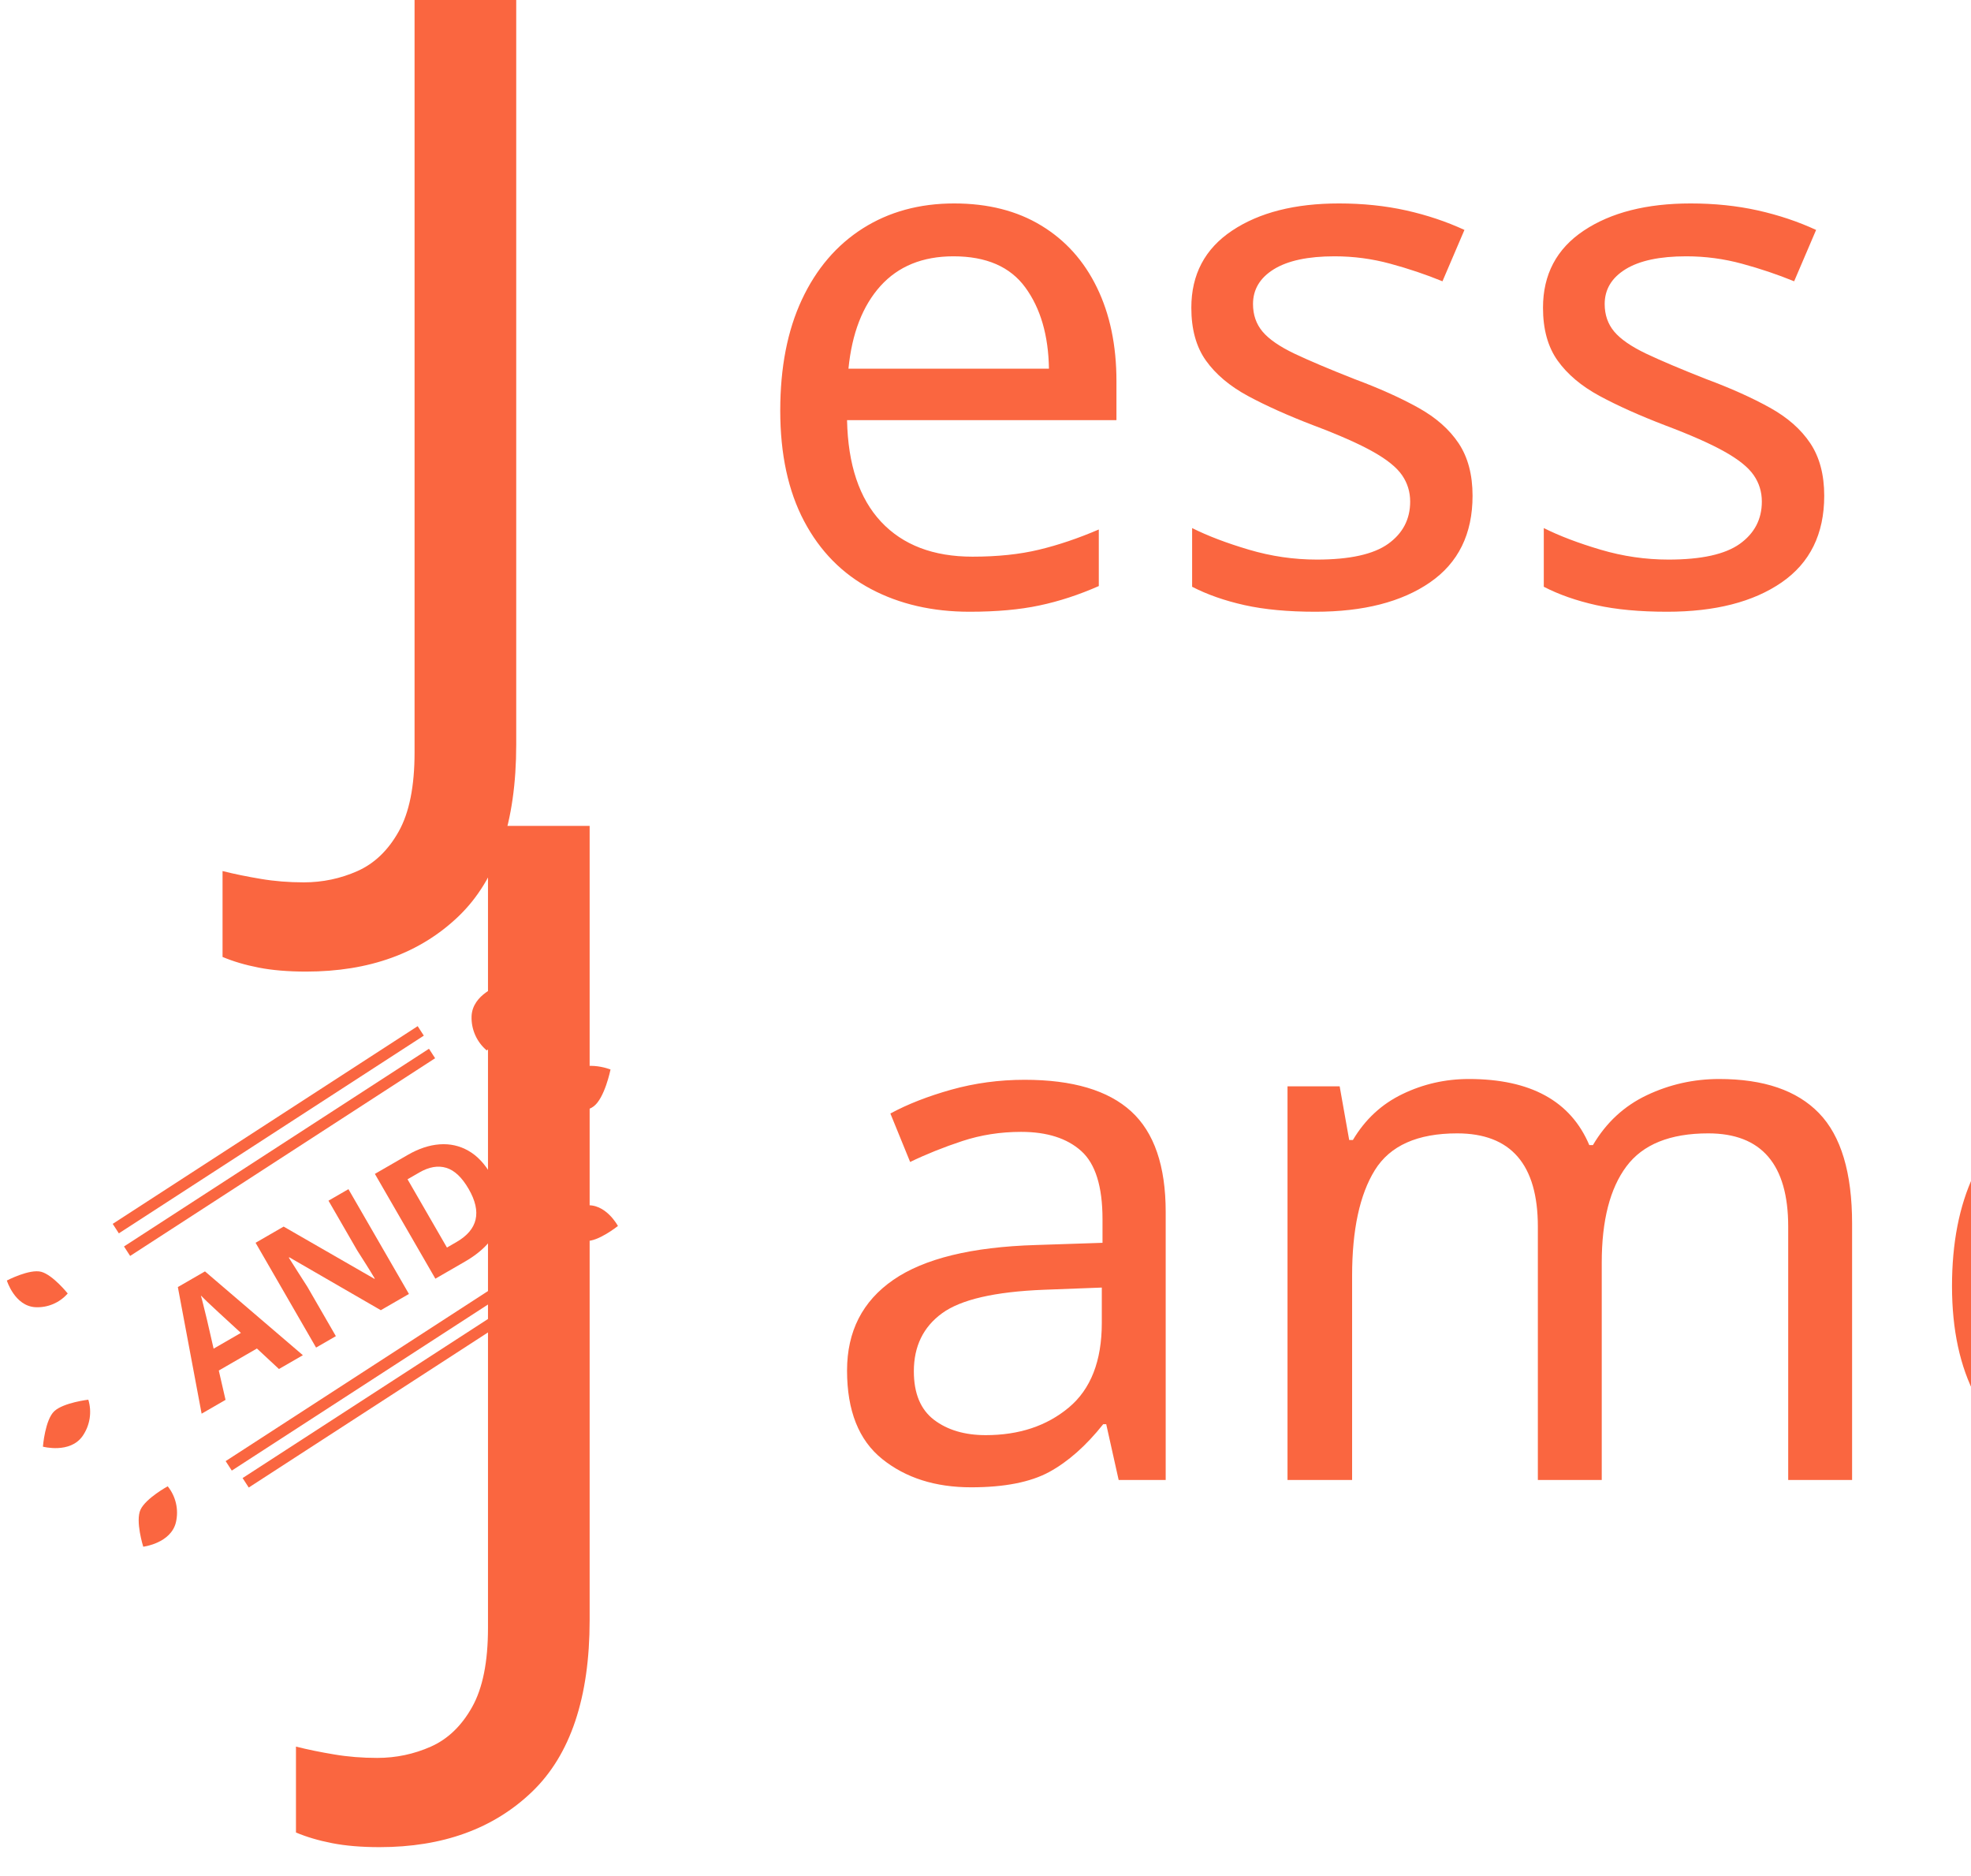
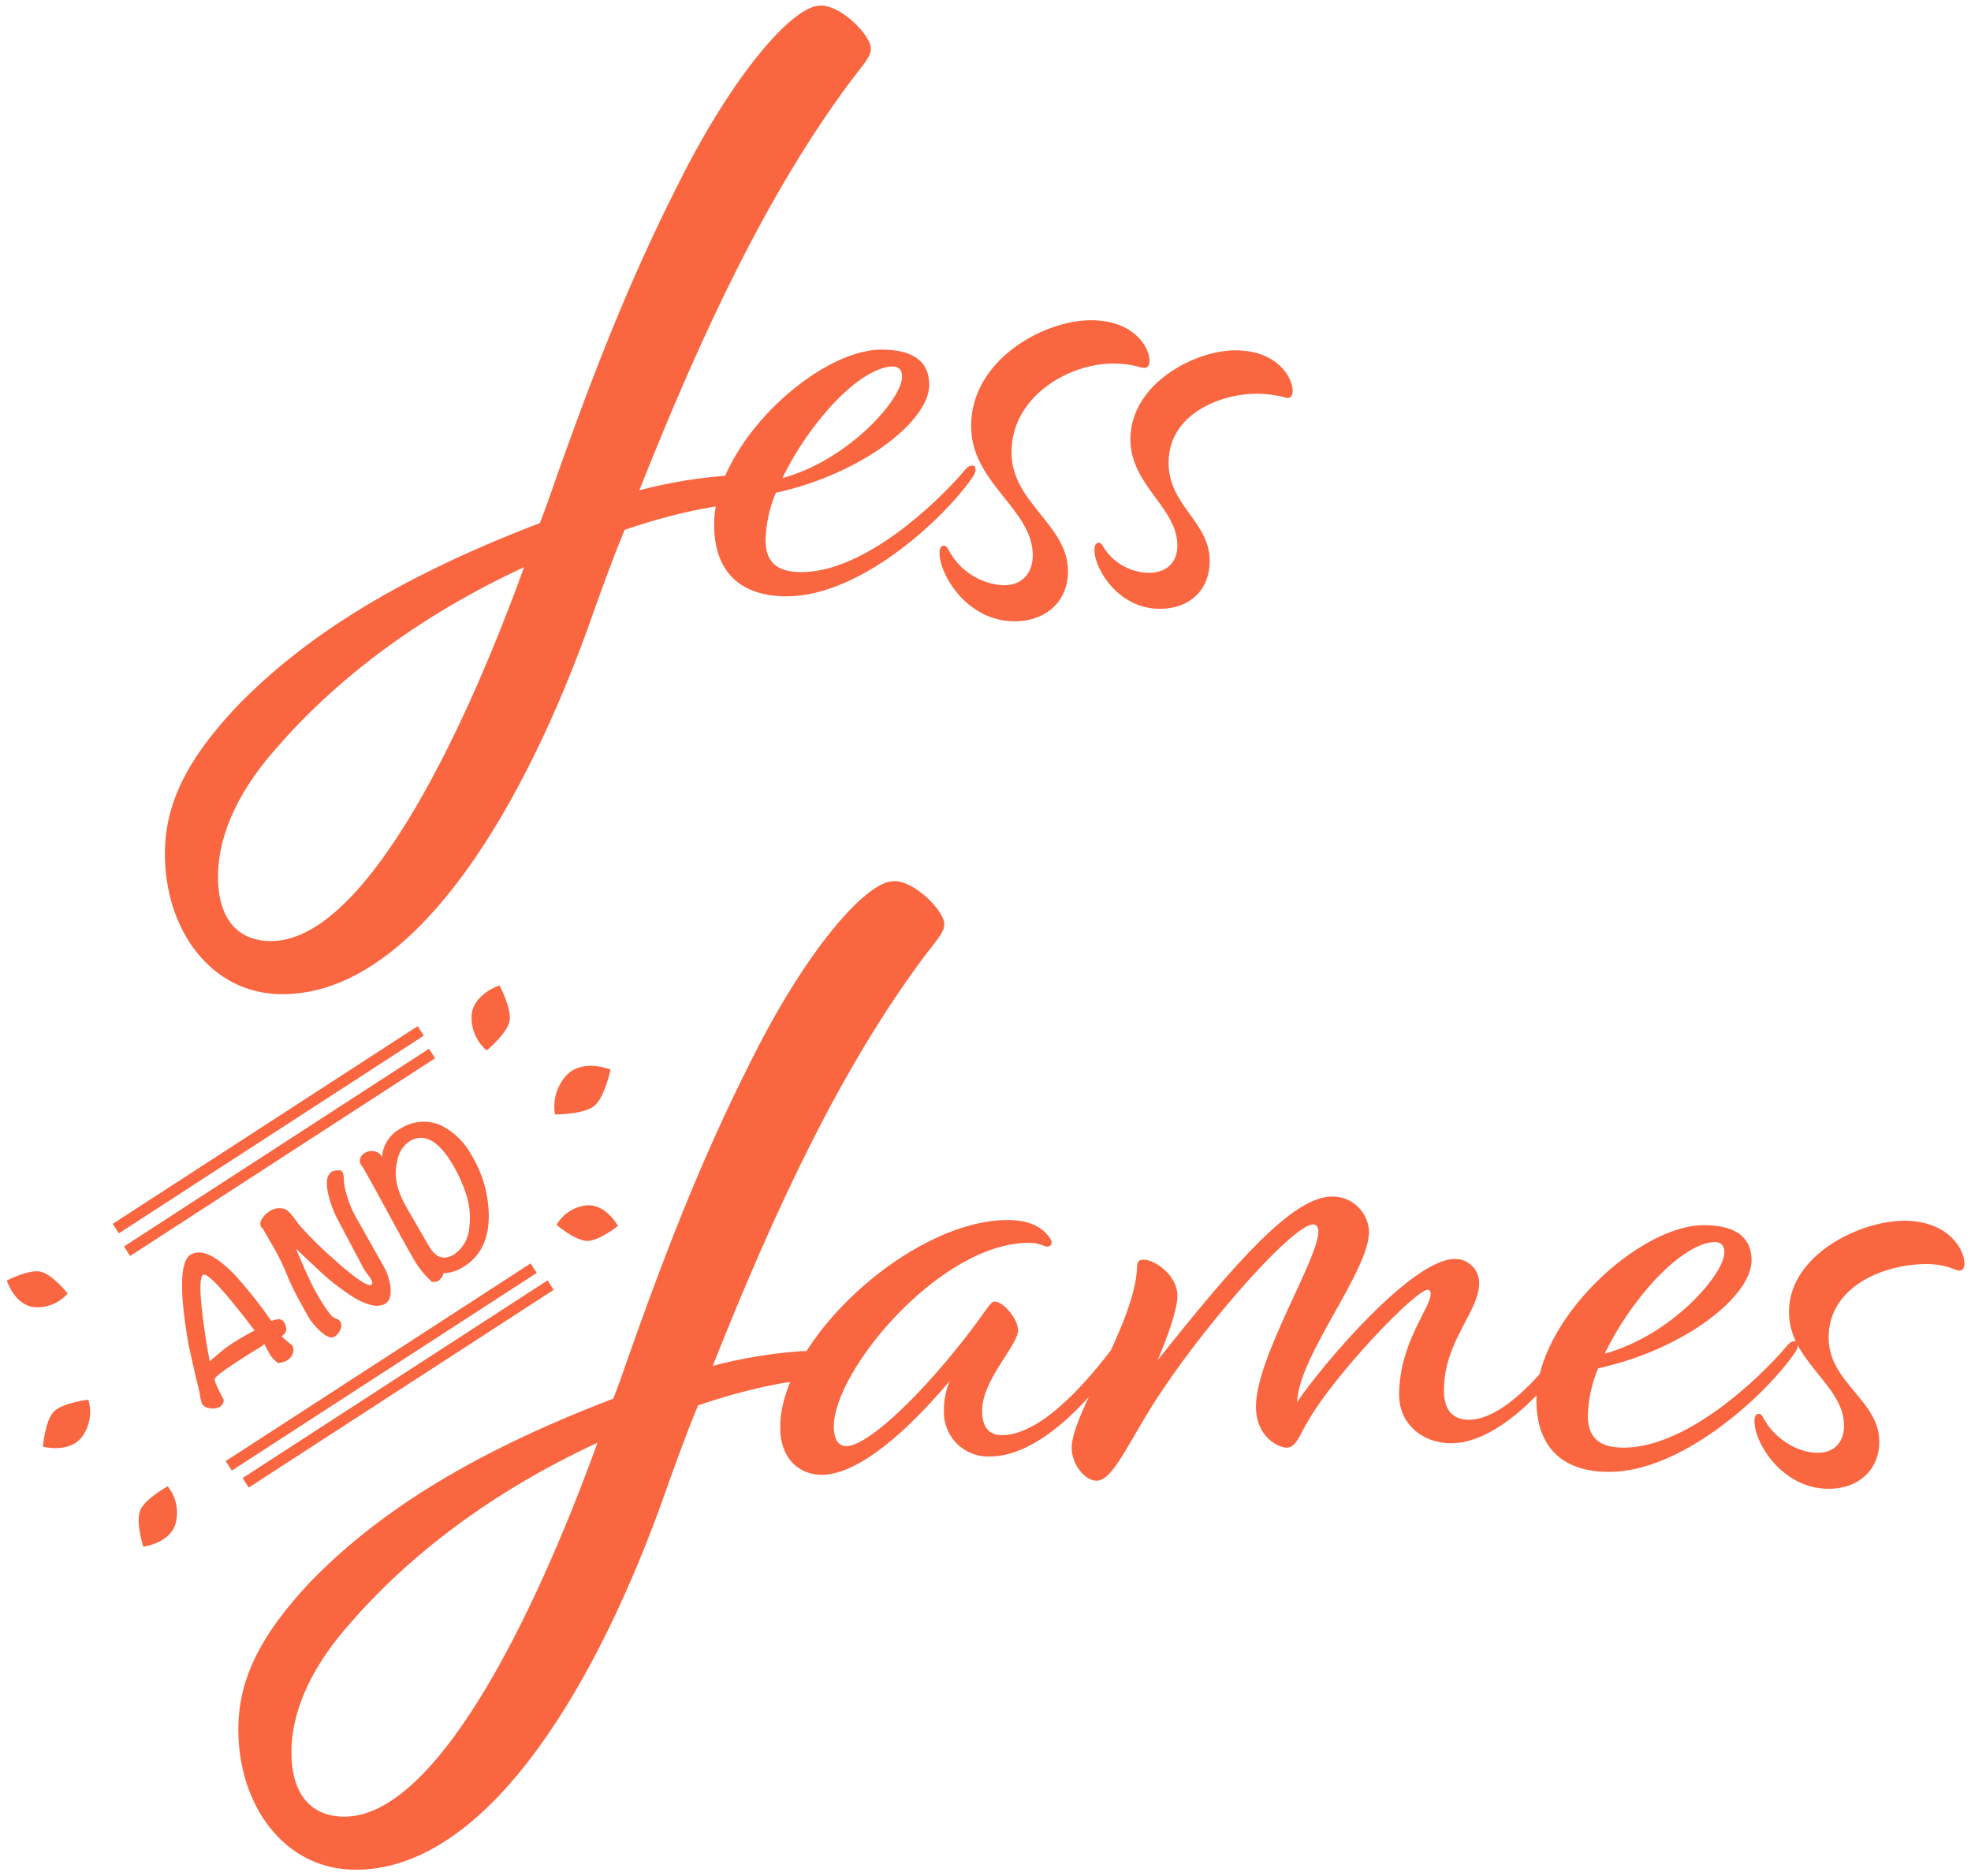
- <svg xmlns="http://www.w3.org/2000/svg" viewBox="0 0 349 332" class="logo">
+ <svg xmlns="http://www.w3.org/2000/svg" viewBox="0 0 349 332">
  <defs>
    <style>
-       .logo .cls-1 {
+       .cls-1 {
        clip-path: url(#clip-Web_1920_1);
      }

-       .logo .cls-2, .logo .cls-3, .logo .cls-4, .logo .cls-6 {
+       .cls-2, .cls-4 {
        fill: #fa6640;
      }

-       .logo .cls-2 {
-         font-size: 200px;
-       }
- 
-       .logo .cls-2, .logo .cls-3 {
-         font-family: Alisha-Regular, Alisha;
-       }
- 
-       .logo .cls-3 {
-         font-size: 130px;
-       }
- 
-       .logo .cls-4 {
-         font-size: 30px;
-         font-family: Noteworthy-Bold, Noteworthy;
-         font-weight: 700;
-       }
- 
-       .logo .cls-5 {
+       .cls-3 {
        fill: none;
        stroke: #fa6640;
        stroke-width: 2px;
      }

-       .logo .cls-6 {
+       .cls-4 {
        stroke: rgba(112,112,112,0);
      }
    </style>
    <clipPath id="clip-Web_1920_1">
      <rect width="349" height="332" />
    </clipPath>
  </defs>
  <g id="Web_1920_1" data-name="Web 1920 – 1" class="cls-1">
-     <g id="Jess">
-       <text id="J" class="cls-2" transform="translate(55 134)">
-         <tspan x="0" y="0">J</tspan>
-       </text>
-       <text id="ess" class="cls-3" transform="translate(131 107)">
-         <tspan x="0" y="0">ess</tspan>
-       </text>
-     </g>
-     <g id="James">
-       <text id="J-2" data-name="J" class="cls-2" transform="translate(68 289)">
-         <tspan x="0" y="0">J</tspan>
-       </text>
-       <text id="ames" class="cls-3" transform="translate(144 262)">
-         <tspan x="0" y="0">ames</tspan>
-       </text>
-     </g>
-     <text id="AND" class="cls-4" transform="translate(35.7 250.263) rotate(-30)">
-       <tspan x="0" y="0">AND</tspan>
-     </text>
-     <line id="Line_1" data-name="Line 1" class="cls-5" y1="35" x2="54" transform="translate(40.5 224.5)" />
-     <line id="Line_2" data-name="Line 2" class="cls-5" y1="35" x2="54" transform="translate(43.5 227.5)" />
-     <line id="Line_3" data-name="Line 3" class="cls-5" y1="35" x2="54" transform="translate(22.5 186.5)" />
-     <line id="Line_4" data-name="Line 4" class="cls-5" y1="35" x2="54" transform="translate(20.5 182.5)" />
-     <path id="Path_1" data-name="Path 1" class="cls-6" d="M498.5,683.409s-3.309-3.673-6.881-2.248a7.451,7.451,0,0,0-4.363,4.84s3.923,1.941,6.129,1.574S498.5,683.409,498.5,683.409Z" transform="matrix(-0.574, 0.819, -0.819, -0.574, 871.216, 257.821)" />
-     <path id="Path_2" data-name="Path 2" class="cls-6" d="M498.524,683.414s-3.316-3.681-6.9-2.253a7.467,7.467,0,0,0-4.372,4.85s3.932,1.945,6.142,1.577S498.524,683.414,498.524,683.414Z" transform="translate(797.911 557.747) rotate(147)" />
-     <path id="Path_3" data-name="Path 3" class="cls-6" d="M497.993,683.292s-3.16-3.508-6.571-2.147a7.115,7.115,0,0,0-4.166,4.622s3.746,1.853,5.853,1.5S497.993,683.292,497.993,683.292Z" transform="translate(163.776 1056.424) rotate(-155)" />
-     <path id="Path_4" data-name="Path 4" class="cls-6" d="M498.692,683.452s-3.366-3.736-7-2.286a7.578,7.578,0,0,0-4.437,4.922s3.99,1.974,6.233,1.6S498.692,683.452,498.692,683.452Z" transform="translate(-738.766 352.036) rotate(-66)" />
-     <path id="Path_5" data-name="Path 5" class="cls-6" d="M499.584,683.657s-3.628-4.027-7.544-2.465a8.169,8.169,0,0,0-4.784,5.306s4.3,2.128,6.719,1.726S499.584,683.657,499.584,683.657Z" transform="translate(-640.614 -206.129) rotate(-26)" />
-     <path id="Path_6" data-name="Path 6" class="cls-6" d="M497.858,683.261s-3.12-3.464-6.488-2.12a7.026,7.026,0,0,0-4.114,4.564s3.7,1.83,5.779,1.484S497.858,683.261,497.858,683.261Z" transform="matrix(0.97, 0.242, -0.242, 0.97, -208.157, -566.21)" />
+     <path id="Path_8" data-name="Path 8" class="cls-2" d="M-13.2-8.8c-9,9.6-12.6,17.4-12.6,26C-25.8,30.4-17.8,42-5,42c22.4,0,41.4-30.2,53.8-64,2.2-6.2,4.4-12.4,6.8-18.2,8.2-2.8,16.2-4.6,23-4.8,1-2.6-.2-5-4.8-4.8a84.7,84.7,0,0,0-15.6,2.6C69.4-75.4,81-100,95.6-119.6c2.6-3.4,3.6-4.4,3.6-5.8,0-2.4-5.4-7.8-9-7.6-4.6,0-14.6,11.2-24,29.4-8.4,16.4-15,32-24.4,59l-1.2,3.2C14.4-31.4-1.8-20.6-13.2-8.8ZM-7,32.6c-5.8,0-9.4-3.8-9.4-11.4,0-6.2,2.6-14,10.2-22.6C4-13.2,18.4-24.6,37.8-33.6,26.2-1.6,9,32.6-7,32.6Z" transform="translate(55 134)" />
+     <path id="Path_7" data-name="Path 7" class="cls-2" d="M-4.55-14.17C-4.55-5.59.26-1.43,8.32-1.43c12.74,0,27.17-13.13,32.5-20.54.78-1.04.91-1.43.91-1.95,0-.39-.13-.65-.52-.65s-.78,0-1.69,1.17C34.97-18.07,22.1-5.72,10.92-5.72c-4.42,0-6.37-1.82-6.37-5.72a23.523,23.523,0,0,1,1.82-8.32C21.71-23.14,33.54-32.5,33.54-38.87c0-3.64-2.21-6.24-8.45-6.24C13.65-45.11-4.55-28.34-4.55-14.17ZM28.73-40.3c0,3.9-9.36,14.69-21.19,17.94,4.68-9.75,13.65-19.63,19.5-19.76C28.08-42.12,28.73-41.6,28.73-40.3Zm59.02-4.68c-7.28,0-18.59,5.98-18.59,15.73,0,8.19,8.32,12.09,8.32,18.85,0,2.6-1.56,4.81-5.07,4.81a9.633,9.633,0,0,1-7.93-4.42c-.26-.52-.52-.91-.91-.91s-.78.26-.78,1.3c0,3.38,4.29,10.4,11.57,10.4,5.46,0,8.84-3.51,8.84-8.45,0-7.02-7.28-9.75-7.28-17.42,0-8.58,9.1-12.22,15.73-12.22a21.106,21.106,0,0,1,5.33.78c.52,0,.91-.39.91-1.3C97.89-40.17,95.16-44.98,87.75-44.98ZM62.14-50.31c-8.32,0-21.19,7.02-21.19,18.72,0,10.14,10.92,14.69,10.92,22.88,0,2.86-1.56,5.33-5.2,5.33a11.725,11.725,0,0,1-9.62-6.11c-.26-.52-.52-.91-.91-.91s-.78.26-.78,1.3c0,3.9,4.94,12.09,13.26,12.09,5.85,0,9.49-3.77,9.49-8.84,0-8.32-10.01-12.09-10.01-21.06,0-10.01,10.27-15.73,17.94-15.73,3.64,0,4.81.78,5.59.78.52,0,.91-.39.91-1.3C72.54-45.5,69.81-50.31,62.14-50.31Z" transform="translate(131 107)" />
+     <path id="Path_10" data-name="Path 10" class="cls-2" d="M-13.2-8.8c-9,9.6-12.6,17.4-12.6,26C-25.8,30.4-17.8,42-5,42c22.4,0,41.4-30.2,53.8-64,2.2-6.2,4.4-12.4,6.8-18.2,8.2-2.8,16.2-4.6,23-4.8,1-2.6-.2-5-4.8-4.8a84.7,84.7,0,0,0-15.6,2.6C69.4-75.4,81-100,95.6-119.6c2.6-3.4,3.6-4.4,3.6-5.8,0-2.4-5.4-7.8-9-7.6-4.6,0-14.6,11.2-24,29.4-8.4,16.4-15,32-24.4,59l-1.2,3.2C14.4-31.4-1.8-20.6-13.2-8.8ZM-7,32.6c-5.8,0-9.4-3.8-9.4-11.4,0-6.2,2.6-14,10.2-22.6C4-13.2,18.4-24.6,37.8-33.6,26.2-1.6,9,32.6-7,32.6Z" transform="translate(68 289)" />
+     <path id="Path_9" data-name="Path 9" class="cls-2" d="M40.82-41.47c1.17.52,1.82-.39,1.04-1.43-1.3-1.82-3.51-3.12-7.41-3.12-17.16,0-40.3,21.32-40.3,36.66,0,6.11,3.9,8.45,7.28,8.45,6.89,0,15.86-8.45,22.75-16.64a12.979,12.979,0,0,0-1.04,5.33,7.817,7.817,0,0,0,8.19,8.06c9.23,0,19.11-11.57,23.14-17.94a3.431,3.431,0,0,0,.78-1.95.614.614,0,0,0-.65-.65c-.39,0-.65.13-1.56,1.3C49.79-19.11,40.95-7.93,33.41-7.93c-1.95,0-3.51-1.04-3.51-4.29,0-5.59,6.37-11.57,6.37-14.3,0-1.95-2.6-5.07-4.16-5.07-.78,0-1.3,1.43-5.46,6.76C18.07-13.91,9.36-5.98,5.85-5.98c-1.17,0-2.21-.91-2.21-3.51,0-9.88,18.85-32.5,34.58-32.5A7.072,7.072,0,0,1,40.82-41.47Zm77.09,6.63a4.242,4.242,0,0,0-4.29-4.29c-7.67,0-23.66,18.98-27.95,25.35.26-8.19,12.74-23.14,12.74-30.16a6.463,6.463,0,0,0-6.5-6.24c-6.89,0-16.77,11.18-30.94,28.99,1.56-3.64,3.51-8.84,3.51-11.44,0-3.64-4.03-6.37-5.98-6.37-.91,0-1.17.39-1.17,1.43C56.94-27.69,45.76-11.7,45.76-5.72c0,2.99,2.34,5.85,4.42,5.85,3.12,0,5.98-7.8,11.96-16.51,8.32-12.35,22.88-28.86,26.39-28.86.52,0,.91.39.91,1.3,0,4.81-11.05,22.23-11.05,30.94,0,5.46,4.03,7.28,5.46,7.28,1.69,0,2.34-2.47,3.9-4.94,4.55-7.93,18.85-23.01,21.06-23.01.26,0,.52.26.52.78,0,2.34-5.59,8.71-5.59,17.81,0,5.07,4.03,8.58,9.23,8.58,8.06,0,16.9-9.62,20.28-14.95a4.749,4.749,0,0,0,.91-1.82.749.749,0,0,0-.78-.78c-.39,0-.78.13-1.56,1.3-2.47,3.51-9.62,12.09-15.73,12.09-2.6,0-4.42-1.43-4.42-5.2C111.67-24.57,117.91-29.77,117.91-34.84Zm10.14,20.67c0,8.58,4.81,12.74,12.87,12.74,12.74,0,27.17-13.13,32.5-20.54.78-1.04.91-1.43.91-1.95,0-.39-.13-.65-.52-.65s-.78,0-1.69,1.17c-4.55,5.33-17.42,17.68-28.6,17.68-4.42,0-6.37-1.82-6.37-5.72a23.523,23.523,0,0,1,1.82-8.32c15.34-3.38,27.17-12.74,27.17-19.11,0-3.64-2.21-6.24-8.45-6.24C146.25-45.11,128.05-28.34,128.05-14.17ZM161.33-40.3c0,3.9-9.36,14.69-21.19,17.94,4.68-9.75,13.65-19.63,19.5-19.76C160.68-42.12,161.33-41.6,161.33-40.3Zm31.85-5.59c-7.93,0-20.41,6.11-20.41,16.12,0,8.84,9.75,12.87,9.75,20.15,0,2.6-1.43,4.81-4.68,4.81-3.64,0-7.67-2.6-9.49-5.98-.26-.52-.52-.91-.91-.91s-.78.26-.78,1.3c0,3.9,4.94,11.96,13.13,11.96,5.46,0,8.97-3.51,8.97-8.32,0-7.41-8.97-10.4-8.97-18.46,0-9.1,9.88-13,17.29-13,3.77,0,5.07,1.17,5.85,1.17.52,0,.91-.39.91-1.3C203.84-40.82,200.98-45.89,193.18-45.89Z" transform="translate(144 262)" />
+     <path id="Path_11" data-name="Path 11" class="cls-2" d="M20.738-6.637q0,1.8-1.613,1.838a13.361,13.361,0,0,0,.825,2.325,1.782,1.782,0,0,1-.675,1.35,2.287,2.287,0,0,1-1.5.525A3.881,3.881,0,0,1,16.2-1.013a5.146,5.146,0,0,1-.488-2.325q0-.338.037-.975t.038-.937q0,.262-1.238.262-2.1,0-4.988.188-4.125.225-4.481.637T4.613-.15A1.453,1.453,0,0,1,3.375.563,2.611,2.611,0,0,1,1.763-.094,1.829,1.829,0,0,1,.938-1.5a12.906,12.906,0,0,1,.675-2.1q.75-2.663,2.438-7.987Q9.075-25.35,12.412-25.35q3.263,0,5.025,7.275A80.877,80.877,0,0,1,18.9-8.062a5.76,5.76,0,0,1,1.237.375A1.123,1.123,0,0,1,20.738-6.637Zm-5.25-1.425Q13.838-21.15,12.525-21.15q-1.05,0-3.675,6.15Q6.975-10.575,5.888-7.312q1.2-.262,3.562-.637A40.14,40.14,0,0,1,15.488-8.062Zm27.487-16.5a2.392,2.392,0,0,1-.338,1.05q-.412.825-.487,1.013a19.3,19.3,0,0,0-1.088,5.587L40.95-6.15a9.371,9.371,0,0,1-.75,3.375Q39.263-.6,37.875-.6q-2.062,0-4.088-3.45a40.085,40.085,0,0,1-2.962-7.05q-.863-2.925-1.763-5.85-.787,6.375-.788,8.55,0,4.8.581,5.512a2.107,2.107,0,0,1,.581,1.05,1.548,1.548,0,0,1-.75,1.256,2.546,2.546,0,0,1-1.5.544q-1.05,0-1.725-2.213a10.9,10.9,0,0,1-.525-3.15q0-.637.038-1.894t.038-1.894a40.815,40.815,0,0,1,.375-4.575,40.815,40.815,0,0,0,.375-4.575v-4.575a.718.718,0,0,0-.056-.225.718.718,0,0,1-.056-.225q0-.75,1.013-1.238a3.661,3.661,0,0,1,1.65-.413,3.045,3.045,0,0,1,2.737,1.237,6.052,6.052,0,0,1,.413,1.725q.113.9.225,1.838a68.732,68.732,0,0,0,2.362,8.55q2.288,6.938,3.413,6.937.412,0,.412-1.05a8.043,8.043,0,0,0-.094-.975,8.163,8.163,0,0,1-.094-1.05l.375-10.162a18.475,18.475,0,0,1,.787-4.5q.975-3.113,2.625-3.113a2.885,2.885,0,0,1,1.463.675A1.738,1.738,0,0,1,42.975-24.562Zm21.3,9a21.006,21.006,0,0,1-2.7,10.612Q58.35.675,52.912.675a6.872,6.872,0,0,1-3.375-.788A2.335,2.335,0,0,1,48,.6,1.779,1.779,0,0,1,46.95.112a17.026,17.026,0,0,1-.75-5.588q0-3,.169-9t.169-9a1.58,1.58,0,0,0-.038-.262,1.613,1.613,0,0,1-.037-.3,1.355,1.355,0,0,1,.487-1.088,1.741,1.741,0,0,1,1.162-.413,2.392,2.392,0,0,1,1.669.675,1.591,1.591,0,0,1,.544,1.575A6.19,6.19,0,0,1,55.763-26.1a7.557,7.557,0,0,1,6.563,3.225A12.683,12.683,0,0,1,64.275-15.562Zm-3.713-.15q0-7.65-4.5-7.65a5.137,5.137,0,0,0-3.638,1.875,8.884,8.884,0,0,0-2.156,3.581,14.724,14.724,0,0,0-.581,4.256v8.063q0,3.525,2.963,3.525A6.182,6.182,0,0,0,57.488-4.8a13.379,13.379,0,0,0,2.475-5.288A25.528,25.528,0,0,0,60.563-15.713Z" transform="translate(35.7 250.263) rotate(-30)" />
+     <line id="Line_1" data-name="Line 1" class="cls-3" y1="35" x2="54" transform="translate(40.5 224.5)" />
+     <line id="Line_2" data-name="Line 2" class="cls-3" y1="35" x2="54" transform="translate(43.5 227.5)" />
+     <line id="Line_3" data-name="Line 3" class="cls-3" y1="35" x2="54" transform="translate(22.5 186.5)" />
+     <line id="Line_4" data-name="Line 4" class="cls-3" y1="35" x2="54" transform="translate(20.5 182.5)" />
+     <path id="Path_1" data-name="Path 1" class="cls-4" d="M498.5,683.409s-3.309-3.673-6.881-2.248a7.451,7.451,0,0,0-4.363,4.84s3.923,1.941,6.129,1.574S498.5,683.409,498.5,683.409Z" transform="matrix(-0.574, 0.819, -0.819, -0.574, 871.216, 257.821)" />
+     <path id="Path_2" data-name="Path 2" class="cls-4" d="M498.524,683.414s-3.316-3.681-6.9-2.253a7.467,7.467,0,0,0-4.372,4.85s3.932,1.945,6.142,1.577S498.524,683.414,498.524,683.414Z" transform="translate(797.911 557.747) rotate(147)" />
+     <path id="Path_3" data-name="Path 3" class="cls-4" d="M497.993,683.292s-3.16-3.508-6.571-2.147a7.115,7.115,0,0,0-4.166,4.622s3.746,1.853,5.853,1.5S497.993,683.292,497.993,683.292Z" transform="translate(163.776 1056.424) rotate(-155)" />
+     <path id="Path_4" data-name="Path 4" class="cls-4" d="M498.692,683.452s-3.366-3.736-7-2.286a7.578,7.578,0,0,0-4.437,4.922s3.99,1.974,6.233,1.6S498.692,683.452,498.692,683.452Z" transform="translate(-738.766 352.036) rotate(-66)" />
+     <path id="Path_5" data-name="Path 5" class="cls-4" d="M499.584,683.657s-3.628-4.027-7.544-2.465a8.169,8.169,0,0,0-4.784,5.306s4.3,2.128,6.719,1.726S499.584,683.657,499.584,683.657Z" transform="translate(-640.614 -206.129) rotate(-26)" />
+     <path id="Path_6" data-name="Path 6" class="cls-4" d="M497.858,683.261s-3.12-3.464-6.488-2.12a7.026,7.026,0,0,0-4.114,4.564s3.7,1.83,5.779,1.484S497.858,683.261,497.858,683.261Z" transform="matrix(0.97, 0.242, -0.242, 0.97, -208.157, -566.21)" />
  </g>
</svg>
